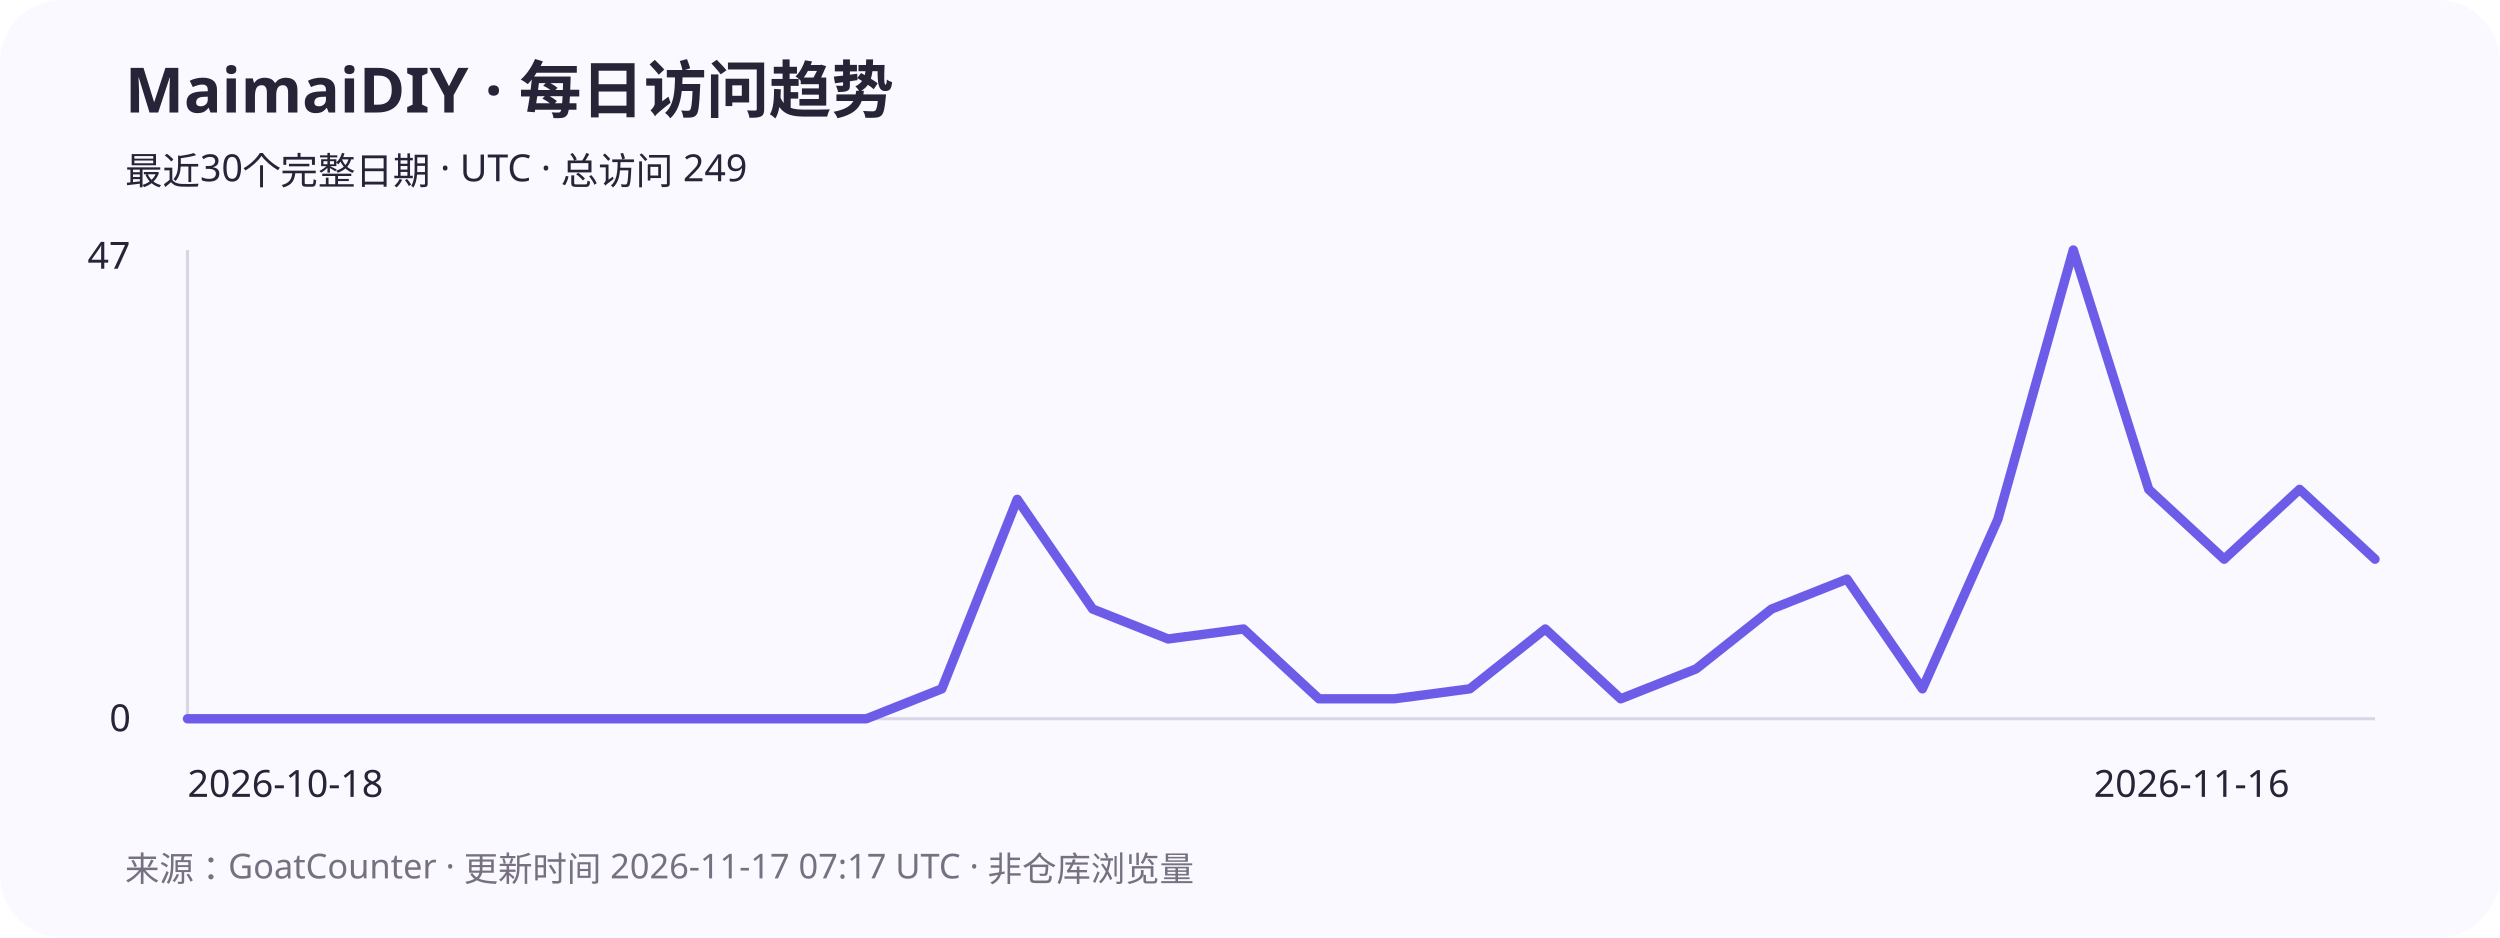
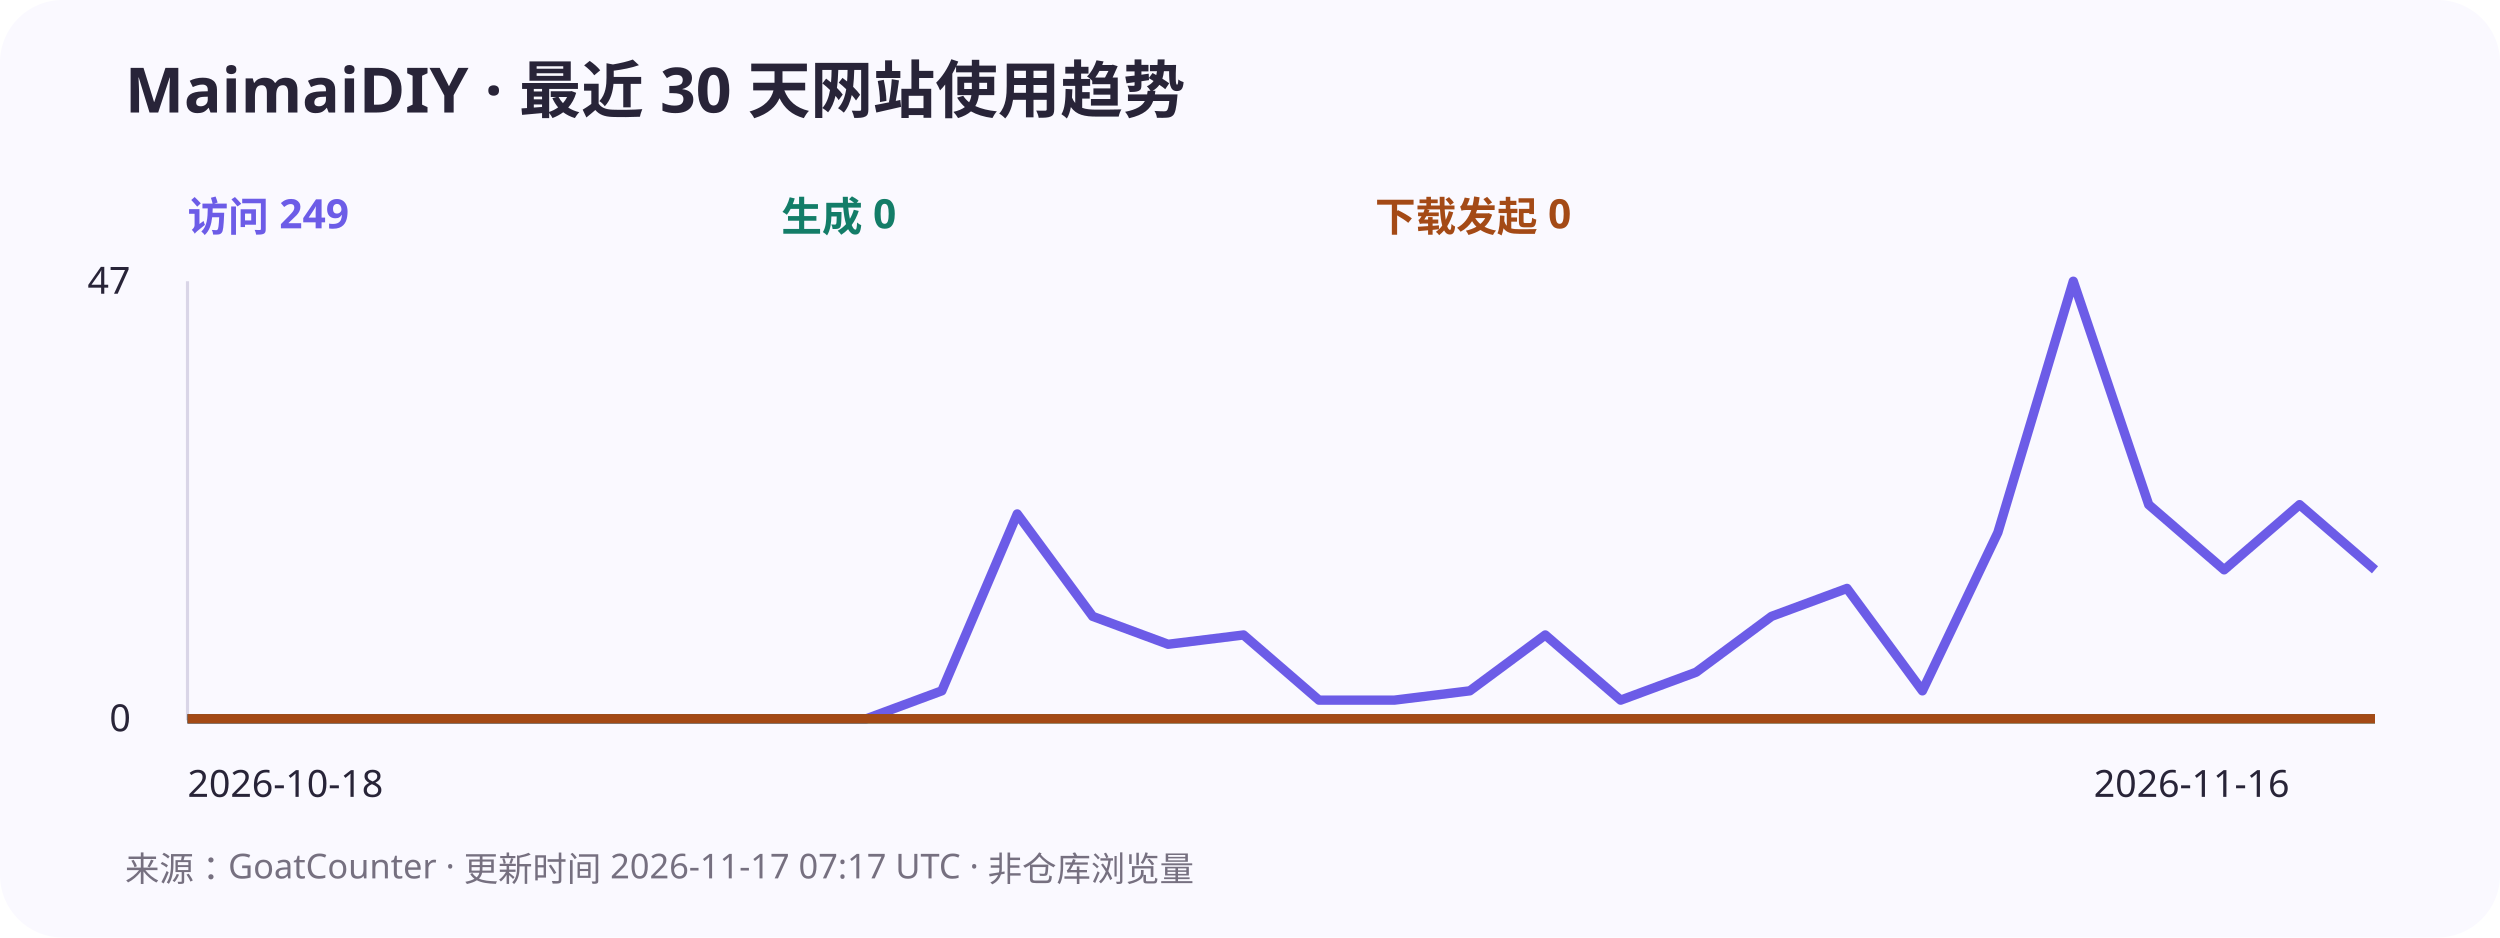
<svg xmlns="http://www.w3.org/2000/svg" width="800" height="300" viewBox="0 0 800 300" role="img" aria-labelledby="title desc">
  <rect width="800" height="300" rx="20" fill="#faf9ff" />
  <g font-family="system-ui,sans-serif" fill="#282438">
-     <text x="40" y="36" font-size="20" font-weight="700">MaimaiDIY · 每日访问趋势</text>
-     <text x="40" y="59" font-size="12">最近30个完整日期 · UTC · 总访问 249</text>
-     <path d="M60 80V230H760" stroke="#d9d5e7" fill="none" />
-     <text x="28" y="86" font-size="12">47</text>
+     <text x="40" y="36" font-size="20" font-weight="700">MaimaiDIY · 最近 30 天网站使用趋势</text>
+     <text x="60" y="74" font-size="13" font-weight="700" fill="#6c5ce7">访问 249</text>
+     <text x="250" y="74" font-size="13" font-weight="700" fill="#137d68">生成 0</text>
+     <text x="440" y="74" font-size="13" font-weight="700" fill="#a44a16">下载发起 0</text>
+     <path d="M60 90V230H760" stroke="#d9d5e7" fill="none" />
+     <text x="28" y="94" font-size="12">47</text>
    <text x="35" y="234" font-size="12">0</text>
-     <polyline points="60,230 84.138,230 108.276,230 132.414,230 156.552,230 180.69,230 204.828,230 228.966,230 253.103,230 277.241,230 301.379,220.426 325.517,159.787 349.655,194.894 373.793,204.468 397.931,201.277 422.069,223.617 446.207,223.617 470.345,220.426 494.483,201.277 518.621,223.617 542.759,214.043 566.897,194.894 591.034,185.319 615.172,220.426 639.31,166.17 663.448,80 687.586,156.596 711.724,178.936 735.862,156.596 760,178.936" stroke="#6c5ce7" stroke-width="3" fill="none" stroke-linecap="round" stroke-linejoin="round" />
+     <polyline points="60,230 84.138,230 108.276,230 132.414,230 156.552,230 180.69,230 204.828,230 228.966,230 253.103,230 277.241,230 301.379,221.064 325.517,164.468 349.655,197.234 373.793,206.17 397.931,203.191 422.069,224.043 446.207,224.043 470.345,221.064 494.483,203.191 518.621,224.043 542.759,215.106 566.897,197.234 591.034,188.298 615.172,221.064 639.31,170.426 663.448,90 687.586,161.489 711.724,182.34 735.862,161.489 760,182.34" stroke="#6c5ce7" stroke-width="3" fill="none" stroke-linejoin="round" />
+     <polyline points="60,230 84.138,230 108.276,230 132.414,230 156.552,230 180.69,230 204.828,230 228.966,230 253.103,230 277.241,230 301.379,230 325.517,230 349.655,230 373.793,230 397.931,230 422.069,230 446.207,230 470.345,230 494.483,230 518.621,230 542.759,230 566.897,230 591.034,230 615.172,230 639.31,230 663.448,230 687.586,230 711.724,230 735.862,230 760,230" stroke="#137d68" stroke-width="3" fill="none" stroke-linejoin="round" />
+     <polyline points="60,230 84.138,230 108.276,230 132.414,230 156.552,230 180.69,230 204.828,230 228.966,230 253.103,230 277.241,230 301.379,230 325.517,230 349.655,230 373.793,230 397.931,230 422.069,230 446.207,230 470.345,230 494.483,230 518.621,230 542.759,230 566.897,230 591.034,230 615.172,230 639.31,230 663.448,230 687.586,230 711.724,230 735.862,230 760,230" stroke="#a44a16" stroke-width="3" fill="none" stroke-linejoin="round" />
    <text x="60" y="255" font-size="12">2026-10-18</text>
    <text x="670" y="255" font-size="12">2026-11-16</text>
    <text x="40" y="282" font-size="11" fill="#767080">来源：GoatCounter · 更新时间 2026-11-17 07:17 UTC · 非仓库浏览量</text>
  </g>
</svg>
